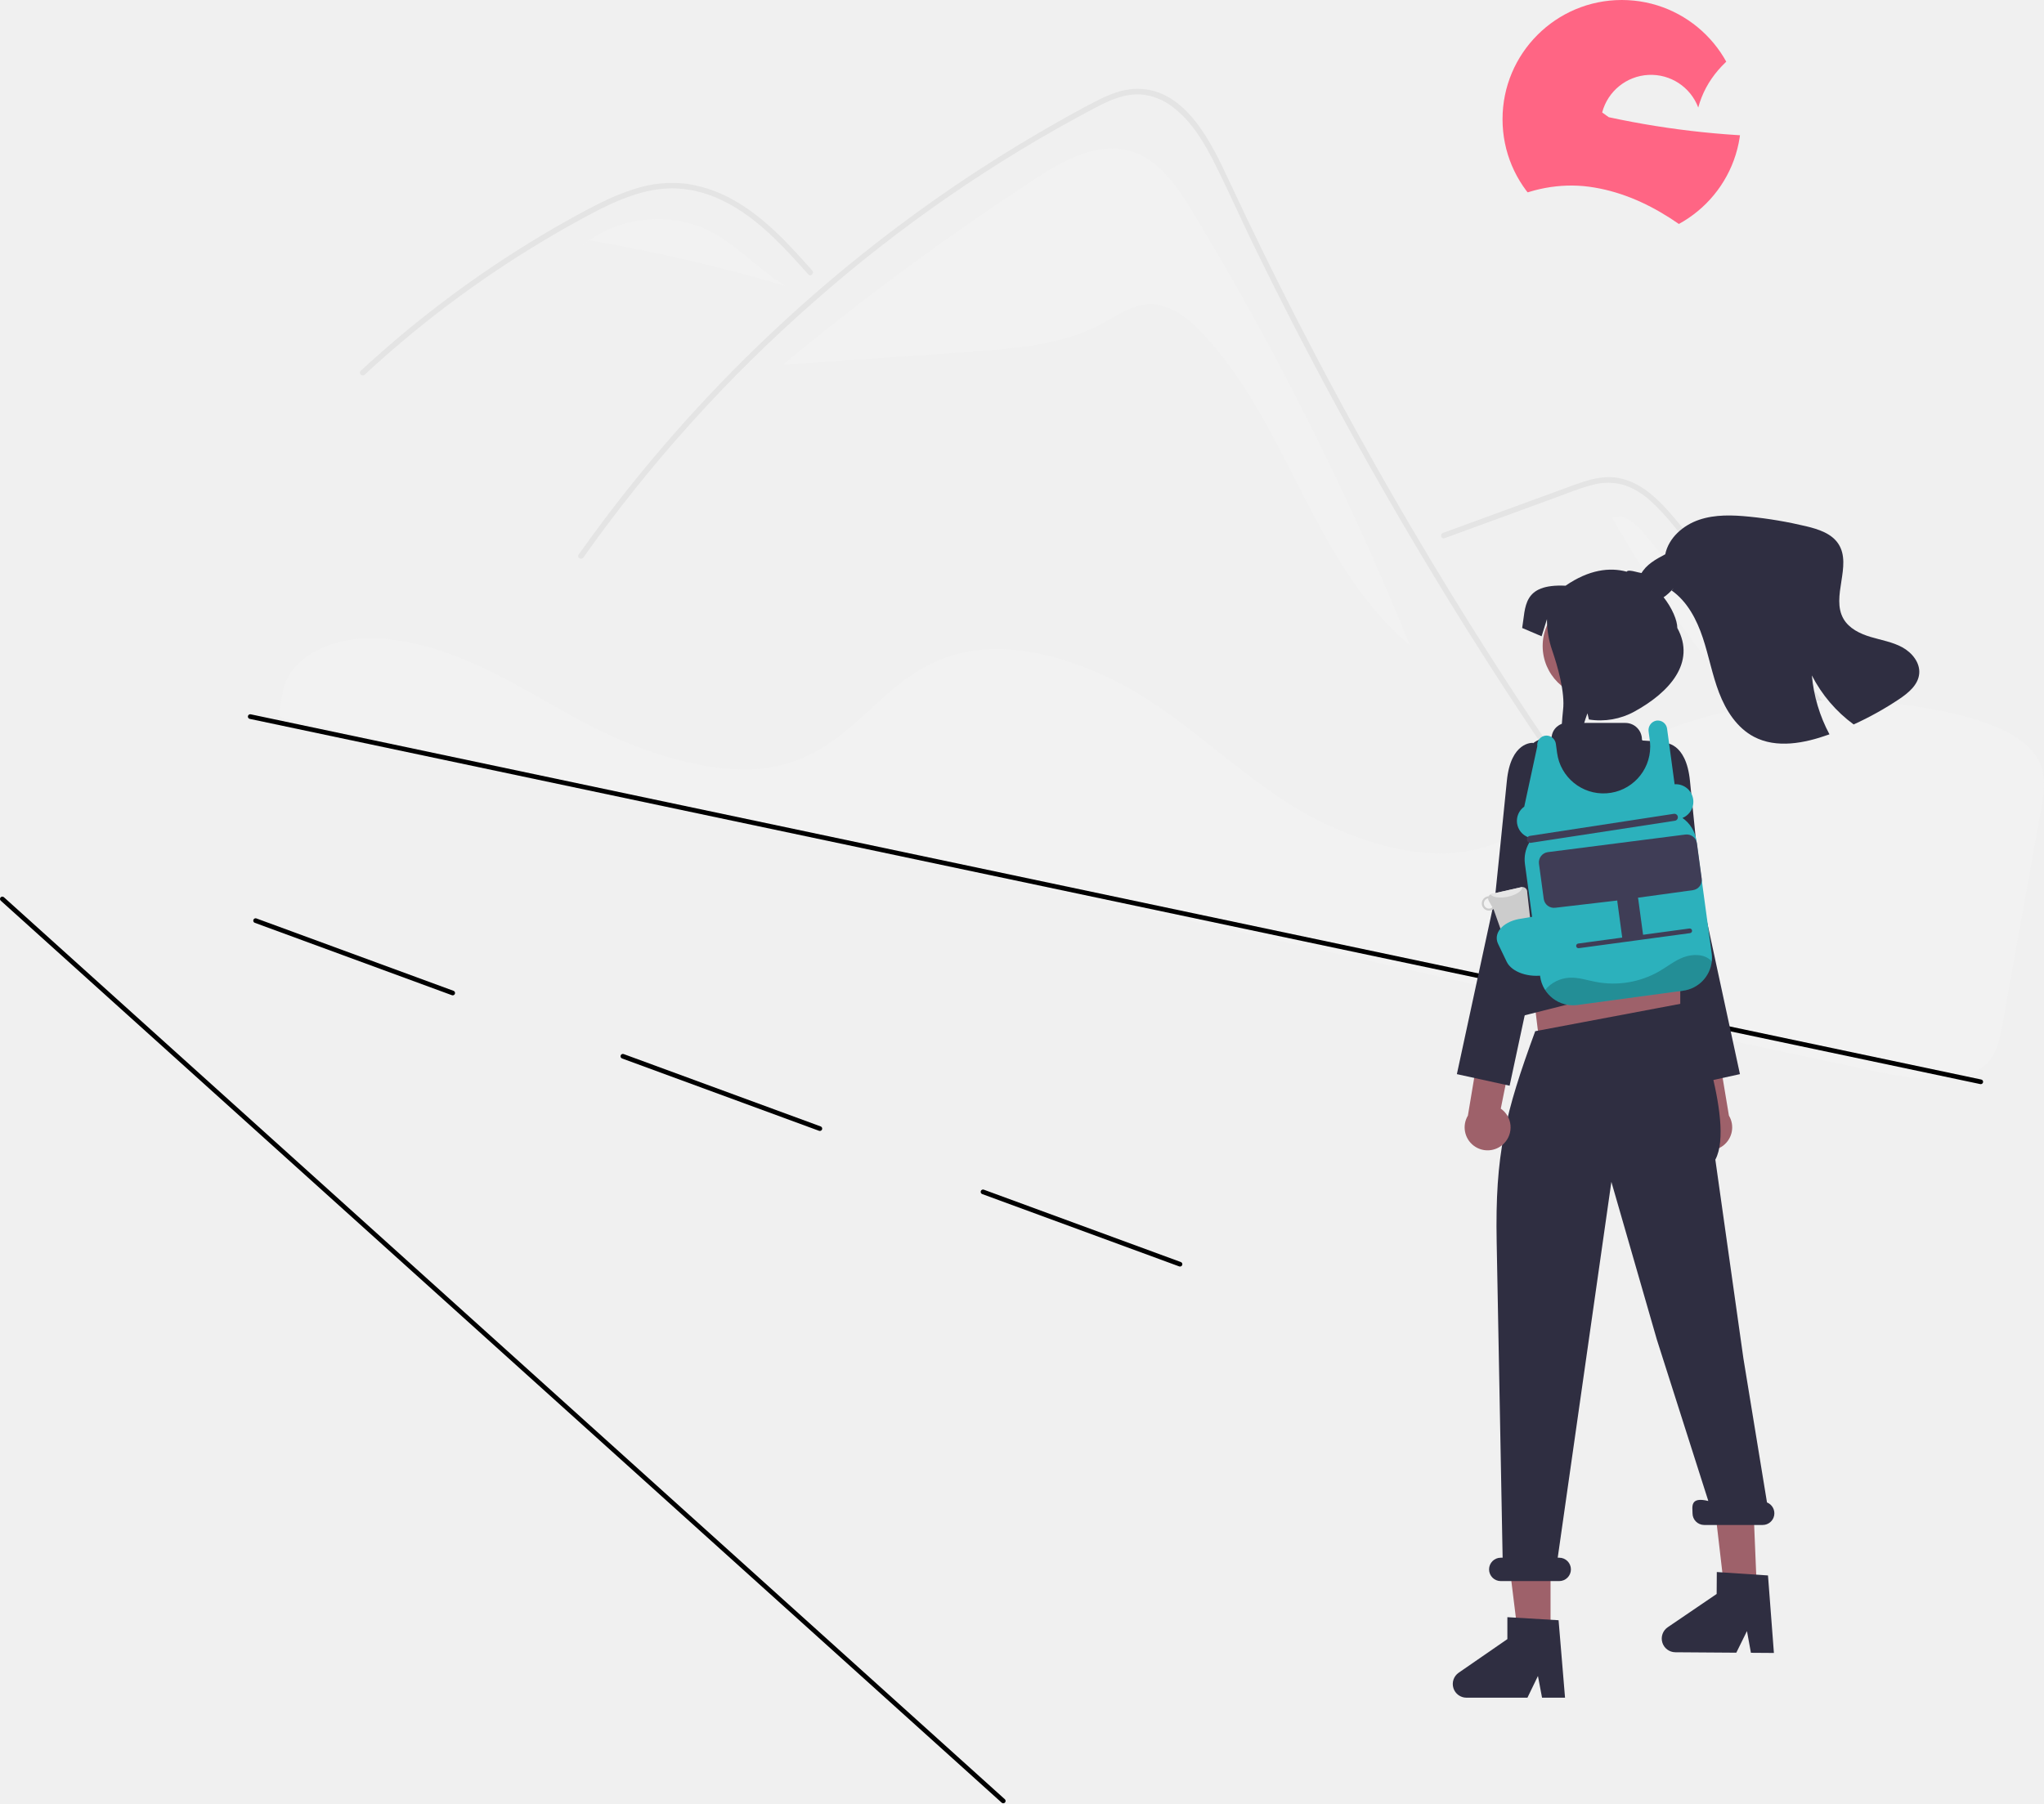
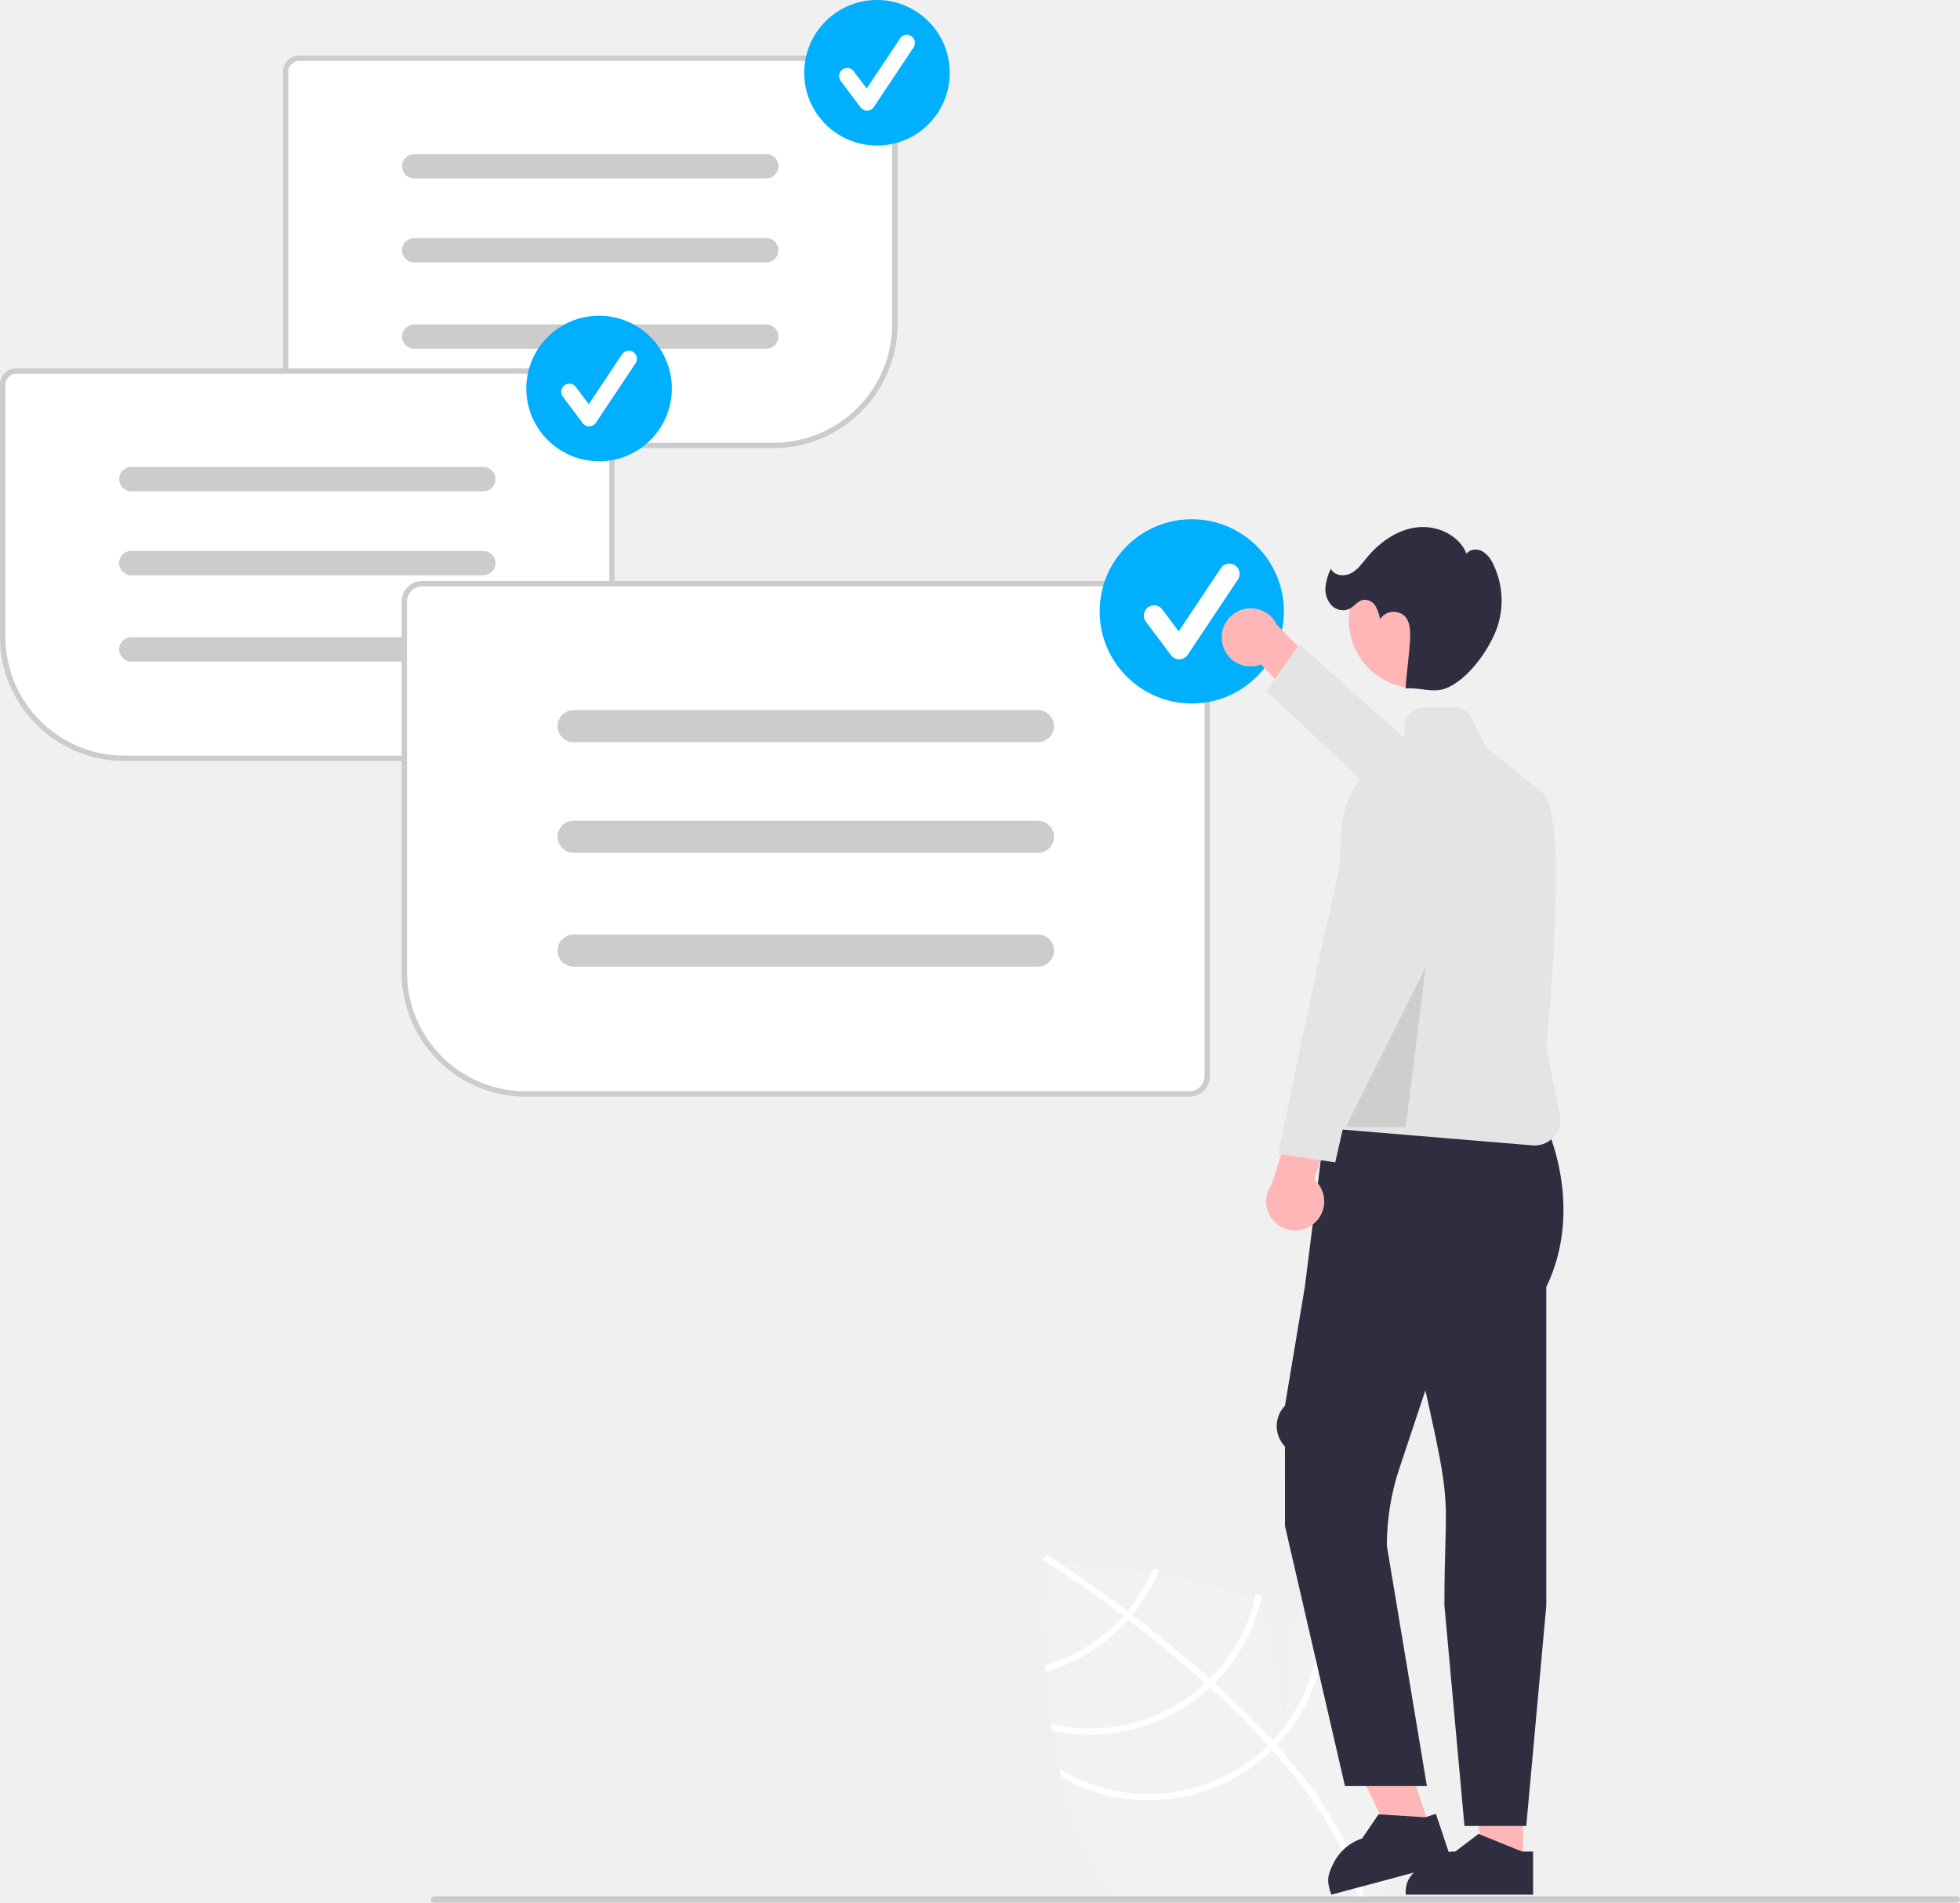
- <svg xmlns="http://www.w3.org/2000/svg" id="currentIllo" data-name="Layer 1" width="874.039" height="771.292" viewBox="0 0 874.039 771.292" class="injected-svg DownloadModal__ImageFile-sc-p17csy-5 iIfSkb grid_media">
-   <path d="M673.062,155.137c-6.611-10.934-14.444-22.608-26.712-26.178-14.207-4.135-28.802,4.079-41.181,12.184a1200.013,1200.013,0,0,0-106.794,78.684l.037.424q39.846-2.748,79.691-5.496c19.192-1.324,39.044-2.83,56.005-11.909,6.436-3.445,12.71-8.047,20.003-8.368,9.061-.398,16.962,5.93,23.17,12.541,36.727,39.109,47.355,98.916,88.558,133.276A1307.621,1307.621,0,0,0,673.062,155.137Z" transform="translate(-162.9803 -64.354)" fill="#f2f2f2" />
-   <path d="M898.816,486.852c-4.061-5.128-5.721-6.33-9.727-11.505Q840.159,412.063,797.108,344.504q-29.241-45.883-55.583-93.529-12.541-22.651-24.394-45.658-9.198-17.839-17.985-35.891c-1.675-3.437-3.303-6.891-4.923-10.352-3.817-8.139-7.563-16.318-11.585-24.346-4.583-9.151-10.162-18.744-18.578-24.891a25.346,25.346,0,0,0-13.204-5.081c-6.851-.443-13.173,2.386-19.115,5.476a615.324,615.324,0,0,0-120.996,83.438A629.917,629.917,0,0,0,412.444,302.789c-.869,1.241-2.924.055-2.047-1.193q5.18-7.325,10.565-14.492A633.399,633.399,0,0,1,582.67,136.269q15.73-10.194,32.051-19.431c5.484-3.106,10.992-6.171,16.594-9.048,5.492-2.821,11.324-5.358,17.598-5.452,21.351-.332,32.407,23.848,40,40.119q3.58,7.681,7.246,15.314,13.856,28.981,28.779,57.432,9.21,17.566,18.823,34.927,29.917,54.062,63.596,105.935c29.743,45.808,59.25,86.275,93.134,129.112C901.424,486.362,899.756,488.053,898.816,486.852Z" transform="translate(-162.9803 -64.354)" fill="#e4e4e4" />
-   <path d="M508.636,181.73c-1.24-1.383-2.473-2.766-3.722-4.149-9.846-10.889-20.411-21.652-33.931-27.894a49.228,49.228,0,0,0-20.624-4.781c-7.38.024-14.595,1.96-21.414,4.67-3.224,1.288-6.377,2.75-9.482,4.307-3.548,1.786-7.033,3.69-10.502,5.61q-9.767,5.405-19.281,11.284-18.93,11.699-36.674,25.184-9.198,6.993-18.017,14.445-8.202,6.922-16.073,14.216c-1.122,1.035-2.797-.64-1.675-1.675,1.383-1.288,2.782-2.568,4.18-3.832q5.927-5.358,12.043-10.51,11.153-9.411,22.884-18.096,18.242-13.513,37.74-25.192,9.743-5.832,19.755-11.174c2.015-1.075,4.054-2.126,6.116-3.121a97.502,97.502,0,0,1,14.54-5.919,51.724,51.724,0,0,1,21.96-2.157,57.173,57.173,0,0,1,20.261,7.009c13.275,7.42,23.572,18.894,33.591,30.091C511.323,181.184,509.655,182.867,508.636,181.73Z" transform="translate(-162.9803 -64.354)" fill="#e4e4e4" />
-   <path d="M780.643,294.569l31.811-11.635L828.249,277.157c5.144-1.881,10.276-4.023,15.593-5.37a24.6,24.6,0,0,1,14.114.18,32.529,32.529,0,0,1,11.008,6.824,89.337,89.337,0,0,1,9.029,9.642c3.439,4.133,6.827,8.308,10.23,12.47q21.068,25.765,41.86,51.755,20.792,25.989,41.306,52.198,20.564,26.274,40.845,52.767,2.484,3.246,4.965,6.494c.914,1.196,2.973.017,2.047-1.196q-20.431-26.76-41.147-53.3-20.767-26.604-41.82-52.982-21.053-26.378-42.391-52.527-5.316-6.515-10.649-13.015c-2.999-3.655-5.965-7.35-9.254-10.753-6.039-6.245-13.583-11.764-22.614-11.914-5.31-.088-10.448,1.597-15.381,3.381-5.318,1.924-10.624,3.884-15.935,5.826l-32.034,11.716-8.008,2.929c-1.421.52-.807,2.812.63,2.286Z" transform="translate(-162.9803 -64.354)" fill="#e4e4e4" />
-   <path d="M466.796,163.388c-16.166-8.308-36.868-6.681-51.723,3.699a737.726,737.726,0,0,1,83.932,19.589C487.555,179.967,478.599,169.455,466.796,163.388Z" transform="translate(-162.9803 -64.354)" fill="#f2f2f2" />
-   <path d="M414.914,167.059l-3.112,2.53c1.053-.885,2.147-1.715,3.271-2.501C415.02,167.078,414.967,167.068,414.914,167.059Z" transform="translate(-162.9803 -64.354)" fill="#f2f2f2" />
-   <path d="M867.766,294.685c-3.131-3.812-6.517-7.803-11.201-9.351l-4.373.172A496.015,496.015,0,0,0,984.306,436.543Q926.036,365.614,867.766,294.685Z" transform="translate(-162.9803 -64.354)" fill="#f2f2f2" />
-   <path d="M667.565,606.081a.992.992,0,0,1-.345-.062l-84.261-30.953a1.0 1,0,0,1,.689-1.877L667.91,604.142a1.0 1,0,0,1-.345,1.938Z" transform="translate(-162.9803 -64.354)" />
-   <path d="M513.565,548.081a.992.992,0,0,1-.345-.062l-84.261-30.953a1.0 1,0,0,1,.689-1.877L513.91,546.142a1.0 1,0,0,1-.345,1.938Z" transform="translate(-162.9803 -64.354)" />
-   <path d="M356.565,490.081a.992.992,0,0,1-.345-.062l-84.261-30.953a1.0 1,0,1,1,.689-1.877L356.91,488.142a1.0 1,0,0,1-.345,1.938Z" transform="translate(-162.9803 -64.354)" />
-   <path d="M340.778,339.738c-3.513-.785-7.07-1.405-10.583-1.837l-.511-.063c-23.321-2.777-43.01,6.958-45.796,22.645l-.495,2.838c-.309,1.795-.643,3.725-1.04,5.86-.192,1.054.867,2.132,2.407,2.476L845.649,497.037c39.607,8.564,79.087,17.024,117.337,25.144a177.652,177.652,0,0,0,21.711,3.511c10.927.926,18.927-.293,24.46-3.725l.001 0c6.877-4.253,8.607-11.157,10.019-19.078,2.846-15.997,5.877-32.793,8.897-49.538,2.661-14.758,5.316-29.477,7.832-43.574,1.478-8.369,2.281-15.869-2.879-22.891-5.596-7.598-17.581-13.494-35.623-17.527-.218-.049-.434-.097-.655-.145-56.592-12.407-117.619-2.55-151.854,24.53-3.942,3.118-7.734,6.553-11.401,9.875a158.915,158.915,0,0,1-17.302,14.232,66.95,66.95,0,0,1-10.666,5.986c-.257.125-.548.255-.851.372-.705.318-1.433.613-2.135.865a62.042,62.042,0,0,1-12.655,3.397l-.431.065c-.326.056-.678.107-1.027.147a68.206,68.206,0,0,1-7.479.589c-10.812.309-22.585-1.669-34.991-5.882a151.752,151.752,0,0,1-32.578-15.751c-10.814-6.914-20.639-14.717-30.141-22.263-4.173-3.316-8.49-6.743-12.828-10.046-.815-.622-1.618-1.23-2.434-1.842-5.313-3.969-10.177-7.354-14.871-10.348a146.281,146.281,0,0,0-37.143-17.035c-13.864-4.03-26.63-5.128-37.931-3.275a60.649,60.649,0,0,0-9.253,2.27c-13.923,4.597-23.917,13.74-33.581,22.583-12.021,10.999-24.453,22.373-44.611,25.204-23.263,3.273-53.836-7.081-74.693-17.866-6.557-3.391-13.045-7.056-19.318-10.601q-3.801-2.148-7.611-4.28c-4.993-2.785-9.099-4.982-12.918-6.915l-1.208-.614c-.673-.337-1.346-.675-2.034-1.007-4.55-2.238-8.825-4.154-13.075-5.86l-1.004-.409c-2.021-.785-3.918-1.486-5.788-2.137l-.747-.259A109.236,109.236,0,0,0,340.778,339.738Z" transform="translate(-162.9803 -64.354)" fill="#f2f2f2" />
-   <path d="M1009.981,528.062a1.009,1.009,0,0,1-.208-.021l-740-156.208a1,1,0,0,1,.413-1.957l740,156.208a1,1,0,0,1-.206,1.979Z" transform="translate(-162.9803 -64.354)" />
-   <circle cx="693.5" cy="51" r="51" fill="#ff6584" />
-   <path d="M948.516,76.224c-24.717-3.341-52.935,10.019-59.341,34.124a21.597,21.597,0,0,0-41.093,2.109l2.83,2.027a372.275,372.275,0,0,0,160.659-.726C994.377,95.688,973.233,79.565,948.516,76.224Z" transform="translate(-162.9803 -64.354)" fill="#f0f0f0" />
-   <path d="M842.516,144.224c-24.717-3.341-52.935,10.019-59.341,34.124a21.597,21.597,0,0,0-41.093,2.109l2.83,2.027a372.275,372.275,0,0,0,160.659-.726C888.377,163.688,867.233,147.565,842.516,144.224Z" transform="translate(-162.9803 -64.354)" fill="#f0f0f0" />
-   <path d="M886.872,553.437a9.76,9.76,0,0,1,1.357-14.904L872.689,461.346l17.161,5.51,12.439,74.659A9.813,9.813,0,0,1,886.872,553.437Z" transform="translate(-162.9803 -64.354)" fill="#9e616a" />
-   <path d="M863.926,390.13l10.648-8.037s9.393-.665,11.056,16.274,5.079,49.95,5.079,49.95l16.293,75.463-22.554,4.95-17.451-81.438-10.469-24.184Z" transform="translate(-162.9803 -64.354)" fill="#2f2e41" />
-   <polygon points="718.5 449 658.5 448 653.5 407 718.5 407 718.5 449" fill="#9e616a" />
-   <polygon points="663.032 699.832 649.181 699.831 642.591 646.404 663.034 646.405 663.032 699.832" fill="#9e616a" />
-   <polygon points="751.276 680.645 737.425 680.548 731.21 627.076 749.225 631.209 751.276 680.645" fill="#9e616a" />
-   <polygon points="707.954 371.691 711.092 379.851 710.465 388.011 649.04 409.286 652.088 373.574 658.993 365.414 707.954 371.691" fill="#ffb6b6" />
-   <circle cx="681.602" cy="276.32" r="21.938" fill="#9e616a" />
-   <path d="M832.208,790.486h-9.829l-1.754-9.279-4.493,9.279H790.064a5.86,5.86,0,0,1-3.33-10.682l20.817-14.377v-9.381l21.896,1.307Z" transform="translate(-162.9803 -64.354)" fill="#2f2e41" />
-   <path d="M921.523,771.351l-9.828-.069-1.689-9.292-4.558,9.248-26.067-.182a5.86,5.86,0,0,1-3.255-10.705l20.917-14.231.066-9.381,21.886,1.46Z" transform="translate(-162.9803 -64.354)" fill="#2f2e41" />
-   <path d="M918.566,706.973l-10.086-61.619-12-85c8.788-16.32-11-67-11-67l-2.793.134L819.467,505.415l.014-.061c-12.931,35.268-17.215,52.691-16.506,90.248l2.547,135.01h-.799a5,5,0,0,0,0,10h25a5,5,0,0,0,0-10h-.645l22.947-160.757L871.48,637.354l22,69c-8-2-6.758,2.634-6.758,5.258a5,5,0,0,0,5,5h25a4.995,4.995,0,0,0,1.844-9.639Z" transform="translate(-162.9803 -64.354)" fill="#2f2e41" />
-   <path d="M890.403,495.979l-2-20a3.987,3.987,0,0,0-3.605-2.995c-.833-9.527-4.339-50.629-4.549-52.421l-.008-.076-1.594-34.058a5.037,5.037,0,0,0-4.703-4.79l-8.421-.55a.446.446,0,0,1-.431-.445,7.081,7.081,0,0,0-7.081-7.081H833.08a6.63,6.63,0,0,0-6.576,5.804.44.44,0,0,1-.448.396l-.003-0a11.845,11.845,0,0,0-11.915,9.824c-3.408,19.831-10.239,64.84-6.862,89.862,1.176,8.711-1.359,1.812-1.803,9.1a5.365,5.365,0,0,0,1.336,3.89c-2.058.598-2.856,2.821-2.328,4.916l-.438-.108a4,4,0,0,0,4.856,2.901L885.502,480.836C887.644,480.296,890.943,498.121,890.403,495.979Z" transform="translate(-162.9803 -64.354)" fill="#2f2e41" />
-   <path d="M806.089,553.437a9.76,9.76,0,0,0-1.357-14.904l15.54-77.187-17.161,5.51-12.439,74.659A9.813,9.813,0,0,0,806.089,553.437Z" transform="translate(-162.9803 -64.354)" fill="#9e616a" />
-   <path d="M829.034,390.13l-10.648-8.037s-9.393-.665-11.056,16.274-5.079,49.95-5.079,49.95l-16.293,75.463,22.554,4.95,17.451-81.438,10.469-24.184Z" transform="translate(-162.9803 -64.354)" fill="#2f2e41" />
-   <path d="M868.076,321.166c4.087,1.217,7.9-2.202,10.745-5.441l-1.011,1.2c6.692,4.713,10.693,12.39,13.289,20.161,2.596,7.763,4.044,15.894,6.975,23.546,2.93,7.643,7.66,15.037,14.9,18.85,9.699,5.107,21.583,2.785,31.9-.9.137-.051.266-.094.403-.146a65.737,65.737,0,0,1-7.523-25.191,59.771,59.771,0,0,0,17.873,20.967,137.213,137.213,0,0,0,19.381-10.779c3.984-2.665,8.183-6.109,8.645-10.882.471-4.738-3.067-9.065-7.24-11.344-4.173-2.279-8.971-3.05-13.529-4.421-4.55-1.362-9.194-3.599-11.584-7.711-5.509-9.459,3.761-22.8-2.151-32.02-2.913-4.533-8.568-6.349-13.812-7.609a182.606,182.606,0,0,0-24.317-4.104c-7.189-.72-14.617-.985-21.455,1.328-6.838,2.313-13.041,7.686-14.506,14.763-3.993,2.099-8.217,4.421-10.359,8.405C862.558,313.815,863.749,319.881,868.076,321.166Z" transform="translate(-162.9803 -64.354)" fill="#2f2e41" />
-   <path d="M874.177,319.572c3.914,4.903,6.044,10.205,6.044,13.38,8.13,14.859-3.496,27.623-18.356,35.753a30.443,30.443,0,0,1-19.45,3.391l-.622-2.654-.842,2.39s-9.675,31.954-12.866,33.828c1.211-5.687,2.598-32.017,3.272-37.567.933-7.554-2.32-18.799-4.667-25.638a40.366,40.366,0,0,1-2.21-13.1v-.195l-2.285,7.34-8.319-3.549c1.548-8.878,0-18.956,18.556-18.082,10.036-6.902,18.873-7.953,26.133-5.996.937-1.448,6.339,1.264,7.9.502" transform="translate(-162.9803 -64.354)" fill="#2f2e41" />
-   <path d="M894.95,475.58a14.211,14.211,0,0,1-12.22,12.5l-45.17,6.12a14.224,14.224,0,0,1-15.99-12.18l-6.51-48.14a14.175,14.175,0,0,1,1.8-9.04l-.31-2.34a7.49,7.49,0,0,1-1.78-13.14l5.58-25.85a4.007,4.007,0,0,1,3.82-4.54,4.113,4.113,0,0,1,4.13,3.63l.51,3.8a20.001,20.001,0,0,0,39.82-2.66,20.672,20.672,0,0,0-.18-2.71l-.5-3.74a4.15,4.15,0,0,1,3.18-4.69,3.999,3.999,0,0,1,4.71,3.4l3.23,23.8a7.492,7.492,0,0,1,3.35,14.41,14.165,14.165,0,0,1,5.97,9.74l6.52,48.15A14,14,0,0,1,894.95,475.58Z" transform="translate(-162.9803 -64.354)" fill="#2cb1bc" />
-   <path d="M815.906,423.559a1.502,1.502,0,0,1,1.285-1.688l61.566-9.437a1.5,1.5,0,1,1,.402,2.973l-61.566,9.437A1.502,1.502,0,0,1,815.906,423.559Z" transform="translate(-162.9803 -64.354)" fill="#3f3d56" />
-   <path d="M823.101,448.829l-2.035-15.036a4.413,4.413,0,0,1,3.782-4.965l58.801-7.522a4.413,4.413,0,0,1,4.965,3.782l2.035,15.036a4.413,4.413,0,0,1-3.782,4.965L863.381,448.32a4.413,4.413,0,0,1,.117.489l2.079,15.36,19.819-2.682a1,1,0,1,1,.268,1.982l-19.819,2.682-8.919,1.207L838.098,469.906a1,1,0,0,1-.268-1.982l18.828-2.548-2.079-15.36a4.414,4.414,0,0,1-.017-.502l-26.496,3.097A4.413,4.413,0,0,1,823.101,448.829Z" transform="translate(-162.9803 -64.354)" fill="#3f3d56" />
-   <path d="M591.98,835.646a.998.998,0,0,1-.669-.257l-428-385.792a1,1,0,0,1,1.339-1.486l428,385.792a1,1,0,0,1-.67,1.743Z" transform="translate(-162.9803 -64.354)" />
-   <path d="M816.03,445.94a2.026,2.026,0,0,0-2.15-2.17,1.864,1.864,0,0,0-.32.04l-12.66,2.86a2.085,2.085,0,0,0-1.34,1.03,2.606,2.606,0,0,0-.55.08,3.076,3.076,0,1,0,1.36,6,3.118,3.118,0,0,0,1.24-.6l4.29,12.08a2.015,2.015,0,0,0,2.21.97l8.23-1.86a2.043,2.043,0,0,0,1.57-1.82Zm-15.85,6.98a2.2,2.2,0,0,1-.98-4.29c.04-.01.08,0,.12-.01a2.071,2.071,0,0,0,.27,1.04L801.16,452.4A2.071,2.071,0,0,1,800.18,452.92Z" transform="translate(-162.9803 -64.354)" fill="#ccc" />
-   <path d="M813.88,443.77c.12,1.6-2.62,3.44-6.29,4.17-3.37.69-6.39.21-7.24-1.05a1.919,1.919,0,0,1,.55-.22l12.66-2.86A1.864,1.864,0,0,1,813.88,443.77Z" transform="translate(-162.9803 -64.354)" fill="#e6e6e6" />
-   <path d="M807.264,475.724l-3.675-7.646c-2.153-4.479,1.789-9.245,8.787-10.624L821,456l3.607,25.202-.747.147C816.862,482.727,809.417,480.203,807.264,475.724Z" transform="translate(-162.9803 -64.354)" fill="#2cb1bc" />
-   <g opacity="0.2">
-     <path d="M894.95,475.58a14.211,14.211,0,0,1-12.22,12.5l-45.17,6.12a14.208,14.208,0,0,1-13.87-6.42,14.512,14.512,0,0,1,10.36-5.24c3.88-.2,7.64,1.09,11.44,1.81a39.589,39.589,0,0,0,26.83-4.45c3.53-2.05,6.71-4.67,10.59-6.13,3.88-1.45,8.89-1.4,11.7,1.43A4.033,4.033,0,0,1,894.95,475.58Z" transform="translate(-162.9803 -64.354)" />
-   </g>
+ <svg xmlns="http://www.w3.org/2000/svg" data-name="Layer 1" width="726.423" height="705.12" viewBox="0 0 726.423 705.12">
+   <path d="M745.618,799.922c-.76.8-1.55,1.59-2.35,2.38H652.047c-.75-.77-1.49-1.56-2.23-2.38-.03-.03-.06-.07-.09-.1-9.91-10.98-16.15-26.94-20.04-43.77-.25-1.02-.47-2.05-.69-3.09-1.02-4.73-1.85-9.51-2.53-14.25-.12-.82-.24-1.64-.34-2.46-.92-6.81-1.54-13.51-1.94-19.8-.05-.81-.1-1.6-.15-2.39a324.829,324.829,0,0,1-.02-37.6s.12,0,.35.01c.67.03,2.28.1,4.65.24,6.53.4,18.85,1.4,33.34,3.76.79.13,1.59.27,2.39.41a252.149,252.149,0,0,1,36.17,8.76c.74.25,1.47.5,2.21.75l.01.05,9.07,45.51,3.76-40.51c2.99,1.35,5.9,2.79,8.69,4.33.78.43,1.54.86,2.29,1.3a72.111,72.111,0,0,1,17.17,13.54C773.868,747.582,767.497,777.052,745.618,799.922Z" transform="translate(-235.8247 -97.18208)" fill="#f2f2f2" />
+   <path d="M707.497,742.215l1.581,1.752c18.279,20.458,29.188,39.448,32.549,56.719.053.251.09.501.144.752l-1.169.222-1.127.199c-3.43-18.83-16.201-38.296-32.14-56.144-.508-.58-1.024-1.169-1.557-1.742-6.814-7.496-14.14-14.687-21.548-21.411-.569-.525-1.154-1.052-1.739-1.578-9.824-8.825-19.707-16.808-28.521-23.538-.621-.478-1.25-.949-1.872-1.411-14.965-11.329-26.577-18.839-29.165-20.485-.312-.206-.489-.315-.529-.341l.613-.978.001-.017.621-.986c.04.027.634.388,1.706,1.088,4.028,2.597,14.856,9.744,28.326,19.905.605.461,1.235.932,1.855,1.41,7.158,5.454,14.988,11.703,22.894,18.543q2.983,2.572,5.818,5.137c.594.518,1.179,1.045,1.748,1.57Q698,731.781,707.497,742.215Z" transform="translate(-235.8247 -97.18208)" fill="#fff" />
+   <path d="M663.218,678.532c-.27.65-.56,1.3-.86,1.94a62.382,62.382,0,0,1-8.69,13.75c-.51.6-1.03,1.21-1.57,1.81q-2.19,2.415-4.66,4.67a62.595,62.595,0,0,1-23.4,13.36c-.28.09-.55.18-.83.26.05.79.1,1.57.15,2.38.28-.08.55-.16.83-.25a64.849,64.849,0,0,0,24.81-14.02,66.938,66.938,0,0,0,4.97-4.99c.54-.59,1.06-1.2,1.56-1.81a64.419,64.419,0,0,0,9.22-14.75c.28-.64.56-1.28.83-1.93C664.778,678.812,663.988,678.672,663.218,678.532Z" transform="translate(-235.8247 -97.18208)" fill="#fff" />
+   <path d="M701.328,687.872c-.12.59-.26,1.18-.41,1.77a62.564,62.564,0,0,1-16.68,29.67c-.57.57-1.15,1.13-1.75,1.67-.17.17-.36.35-.54.51a63.024,63.024,0,0,1-55.82,14.76c-.23-.04-.47-.1-.7-.15.12.82.23,1.65.36,2.47.23.05.45.1.68.14a65.359,65.359,0,0,0,57.04-15.49c.24-.22.49-.43.72-.66.6-.56,1.18-1.12,1.76-1.68a65.028,65.028,0,0,0,17.15-30.44q.225-.9.42-1.8C702.817,688.382,702.078,688.122,701.328,687.872Z" transform="translate(-235.8247 -97.18208)" fill="#fff" />
+   <path d="M724.658,698.082c.01.56.01,1.13,0,1.69a62.703,62.703,0,0,1-17.16,42.44c-.56.6-1.14,1.18-1.72,1.76-.63.61-1.26,1.22-1.91,1.8a63.162,63.162,0,0,1-74.87,7.19,6.713,6.713,0,0,1-.58-.34c.24,1.06.48,2.1.74,3.14.18.1.35.2.53.29a65.505,65.505,0,0,0,75.74-8.54c.65-.59,1.3-1.18,1.91-1.8.6-.57,1.17-1.15,1.74-1.75a65.251,65.251,0,0,0,17.87-42.89q.03-.81.03-1.62C726.218,698.982,725.437,698.532,724.658,698.082Z" transform="translate(-235.8247 -97.18208)" fill="#fff" />
+   <path d="M522.492,262.76H346.707a5.524,5.524,0,0,1-5.518-5.518V123.768a5.524,5.524,0,0,1,5.518-5.518H562.475a5.524,5.524,0,0,1,5.518,5.518v93.493A45.551,45.551,0,0,1,522.492,262.76Z" transform="translate(-235.8247 -97.18208)" fill="#fff" />
+   <path d="M522.492,263.26H346.707a6.025,6.025,0,0,1-6.018-6.018V123.768a6.025,6.025,0,0,1,6.018-6.018H562.475a6.024,6.024,0,0,1,6.018,6.018v93.493A46.052,46.052,0,0,1,522.492,263.26ZM346.707,119.75a4.023,4.023,0,0,0-4.018,4.018v133.475a4.022,4.022,0,0,0,4.018,4.018H522.492a44.05,44.05,0,0,0,44-44V123.768a4.023,4.023,0,0,0-4.018-4.018Z" transform="translate(-235.8247 -97.18208)" fill="#ccc" />
+   <path d="M519.823,163.327H389.358a4.516,4.516,0,0,1,0-9.032H519.823a4.516,4.516,0,0,1,0,9.032Z" transform="translate(-235.8247 -97.18208)" fill="#ccc" />
+   <path d="M519.823,194.437H389.358a4.516,4.516,0,0,1,0-9.032H519.823a4.516,4.516,0,1,1,0,9.032Z" transform="translate(-235.8247 -97.18208)" fill="#ccc" />
+   <path d="M519.823,226.437H389.358a4.516,4.516,0,0,1,0-9.032H519.823a4.516,4.516,0,1,1,0,9.032Z" transform="translate(-235.8247 -97.18208)" fill="#ccc" />
+   <circle cx="325.03" cy="26.968" r="26.969" fill="#00b0ff" />
+   <path d="M557.176,138.186a2.999,2.999,0,0,1-2.4-1.2l-7.357-9.81a3,3,0,1,1,4.8-3.6l4.813,6.417,12.363-18.544a3,3,0,1,1,4.992,3.328L559.672,136.851a3.001,3.001,0,0,1-2.413,1.335C557.231,138.186,557.203,138.186,557.176,138.186Z" transform="translate(-235.8247 -97.18208)" fill="#fff" />
+   <path d="M457.61,378.689H281.825a45.551,45.551,0,0,1-45.5-45.5V239.696a5.525,5.525,0,0,1,5.518-5.518H457.61a5.525,5.525,0,0,1,5.518,5.518v133.475A5.525,5.525,0,0,1,457.61,378.689Z" transform="translate(-235.8247 -97.18208)" fill="#fff" />
+   <path d="M457.61,379.189H281.825a46.052,46.052,0,0,1-46-46V239.696a6.025,6.025,0,0,1,6.018-6.018H457.61a6.025,6.025,0,0,1,6.018,6.018v133.475A6.025,6.025,0,0,1,457.61,379.189ZM241.843,235.678a4.023,4.023,0,0,0-4.018,4.018v93.493a44.05,44.05,0,0,0,44,44H457.61a4.023,4.023,0,0,0,4.018-4.018V239.696a4.023,4.023,0,0,0-4.018-4.018Z" transform="translate(-235.8247 -97.18208)" fill="#ccc" />
+   <path d="M414.959,279.255H284.494a4.516,4.516,0,1,1,0-9.032H414.959a4.516,4.516,0,1,1,0,9.032Z" transform="translate(-235.8247 -97.18208)" fill="#ccc" />
+   <path d="M414.959,310.366H284.494a4.516,4.516,0,0,1,0-9.032H414.959a4.516,4.516,0,1,1,0,9.032Z" transform="translate(-235.8247 -97.18208)" fill="#ccc" />
+   <path d="M414.959,342.366H284.494a4.516,4.516,0,0,1,0-9.032H414.959a4.516,4.516,0,1,1,0,9.032Z" transform="translate(-235.8247 -97.18208)" fill="#ccc" />
+   <circle cx="222.03" cy="143.969" r="26.969" fill="#00b0ff" />
+   <path d="M454.176,255.186a2.999,2.999,0,0,1-2.4-1.2l-7.357-9.81a3,3,0,1,1,4.8-3.6l4.813,6.417,12.363-18.544a3,3,0,0,1,4.992,3.328L456.672,253.851a3.001,3.001,0,0,1-2.413,1.335C454.231,255.186,454.203,255.186,454.176,255.186Z" transform="translate(-235.8247 -97.18208)" fill="#fff" />
+   <path d="M676.635,503.103H430.671a45.551,45.551,0,0,1-45.5-45.5V320.089a7.121,7.121,0,0,1,7.113-7.113H676.635a7.121,7.121,0,0,1,7.112,7.113V495.989A7.121,7.121,0,0,1,676.635,503.103Z" transform="translate(-235.8247 -97.18208)" fill="#fff" />
+   <path d="M676.635,503.603H430.671a46.052,46.052,0,0,1-46-46V320.089a7.621,7.621,0,0,1,7.613-7.613H676.635a7.621,7.621,0,0,1,7.612,7.613V495.989A7.621,7.621,0,0,1,676.635,503.603ZM392.284,314.476a5.619,5.619,0,0,0-5.613,5.613V457.603a44.05,44.05,0,0,0,44,44H676.635a5.619,5.619,0,0,0,5.612-5.613V320.089a5.619,5.619,0,0,0-5.612-5.613Z" transform="translate(-235.8247 -97.18208)" fill="#ccc" />
+   <path d="M620.426,372.222H448.492a5.952,5.952,0,1,1,0-11.903H620.426a5.952,5.952,0,1,1,0,11.903Z" transform="translate(-235.8247 -97.18208)" fill="#ccc" />
+   <path d="M620.426,413.221H448.492a5.952,5.952,0,1,1,0-11.903H620.426a5.952,5.952,0,1,1,0,11.903Z" transform="translate(-235.8247 -97.18208)" fill="#ccc" />
+   <path d="M620.426,455.393H448.492a5.952,5.952,0,1,1,0-11.903H620.426a5.952,5.952,0,1,1,0,11.903Z" transform="translate(-235.8247 -97.18208)" fill="#ccc" />
+   <circle cx="441.703" cy="226.559" r="34.139" fill="#00b0ff" />
+   <path d="M672.871,341.509a3.796,3.796,0,0,1-3.038-1.519l-9.314-12.418a3.797,3.797,0,1,1,6.076-4.557l6.093,8.124L688.339,307.664a3.798,3.798,0,0,1,6.319,4.213l-18.627,27.941a3.799,3.799,0,0,1-3.054,1.69C672.941,341.508,672.906,341.509,672.871,341.509Z" transform="translate(-235.8247 -97.18208)" fill="#fff" />
+   <polygon points="530.145 677.866 516.256 682.511 491.729 631.148 512.229 624.292 530.145 677.866" fill="#ffb6b6" />
+   <path d="M774.015,787.327l-44.785,11.978-.189-.566c-1.557-4.656-1.208-6.641.984-11.034a18.261,18.261,0,0,1,10.618-9.228l.001-0,6.105-8.942,17.339,1.102,3.909-1.307Z" transform="translate(-235.8247 -97.18208)" fill="#2f2e41" />
+   <polygon points="564.461 690.925 549.816 690.925 542.848 634.435 564.464 634.436 564.461 690.925" fill="#ffb6b6" />
+   <path d="M804.021,799.304l-47.223-.002v-.597c0-4.91,1.912-6.526,5.384-9.997a18.261,18.261,0,0,1,12.996-5.383h.001l8.626-6.544,16.094,6.545,4.122 0Z" transform="translate(-235.8247 -97.18208)" fill="#2f2e41" />
+   <path d="M688.824,335.498a10.696,10.696,0,0,0,14.37,7.907l16.908,17.652,13.233-7.658-24.227-24.593a10.754,10.754,0,0,0-20.283,6.692Z" transform="translate(-235.8247 -97.18208)" fill="#ffb6b6" />
+   <polygon points="562.421 327.072 570.043 319.186 525.965 278.363 481.602 238.751 469.315 256.113 515.804 299.507 562.421 327.072" fill="#e4e4e4" />
+   <path d="M771.163,692.156c0-9.911.196-16.979.354-22.66.461-16.623.585-21.092-5.776-49.719l-1.634-7.352-9.635,28.904a90.541,90.541,0,0,0-4.657,28.596l14.855,89.132H734.307L712.07,662.697l-.01-29.475a10.873,10.873,0,0,1,0-15.112l7.388-44.159,7.478-59.513h81.907s14.455,29.962.09,59.682l-.002,118.073-7.422,81.64H778.586Z" transform="translate(-235.8247 -97.18208)" fill="#2f2e41" />
+   <path d="M803.825,521.641l-76.613-6.384-.398-.033,6.114-110.054a34.611,34.611,0,0,1,23.459-30.986v-7.702a7.198,7.198,0,0,1,7.19-7.19h11.194a7.151,7.151,0,0,1,6.431,3.974l5.474,10.947,20.699,16.559c10.223,8.179,1.995,90.176,1.553,94.503l5.006,25.031a9.505,9.505,0,0,1-9.297,11.368Q804.233,521.674,803.825,521.641Z" transform="translate(-235.8247 -97.18208)" fill="#e4e4e4" />
+   <path d="M722.692,550.699a10.696,10.696,0,0,0,.202-16.4l7.601-23.231-12.991-8.062-10.274,32.957a10.754,10.754,0,0,0,15.461,14.736Z" transform="translate(-235.8247 -97.18208)" fill="#ffb6b6" />
+   <polygon points="513.585 295.588 503.038 292.072 487.804 360.04 473.773 427.634 494.876 430.739 511.241 358.868 513.585 295.588" fill="#e4e4e4" />
+   <circle cx="525.103" cy="229.914" r="25.162" fill="#ffb6b6" />
+   <path d="M727.072,314.773a18.894,18.894,0,0,1,2.014-6.833c1.176,2.558,4.845,3.002,7.357,1.729,2.512-1.273,4.194-3.691,5.989-5.86,4.736-5.724,11.248-10.367,18.629-11.213,7.381-.846,15.516,2.88,18.305,9.766,1.251-1.738,3.922-1.931,5.81-.921a10.45,10.45,0,0,1,4.076,4.829,30.766,30.766,0,0,1,1.023,24.617c-3.108,7.865-10.783,18.461-18.701,21.429-4.807,1.802-9.663-.504-14.776,0,.268-5.58,1.35-12.464,1.617-18.044.147-3.056.168-6.475-1.919-8.711a6.025,6.025,0,0,0-9.192,1.073,13.842,13.842,0,0,0-1.726-4.921,4.708,4.708,0,0,0-4.42-2.264c-2.135.35-3.453,2.541-5.413,3.459a5.882,5.882,0,0,1-6.537-1.499A8.894,8.894,0,0,1,727.072,314.773Z" transform="translate(-235.8247 -97.18208)" fill="#2f2e41" />
+   <polygon points="528.36 358.563 498.809 417.665 520.973 417.665 528.36 358.563" opacity="0.1" />
+   <path d="M962.247,801.112a1.186,1.186,0,0,1-1.19,1.19h-564.29a1.19,1.19,0,0,1,0-2.38h564.29A1.186,1.186,0,0,1,962.247,801.112Z" transform="translate(-235.8247 -97.18208)" fill="#cacaca" />
</svg>
